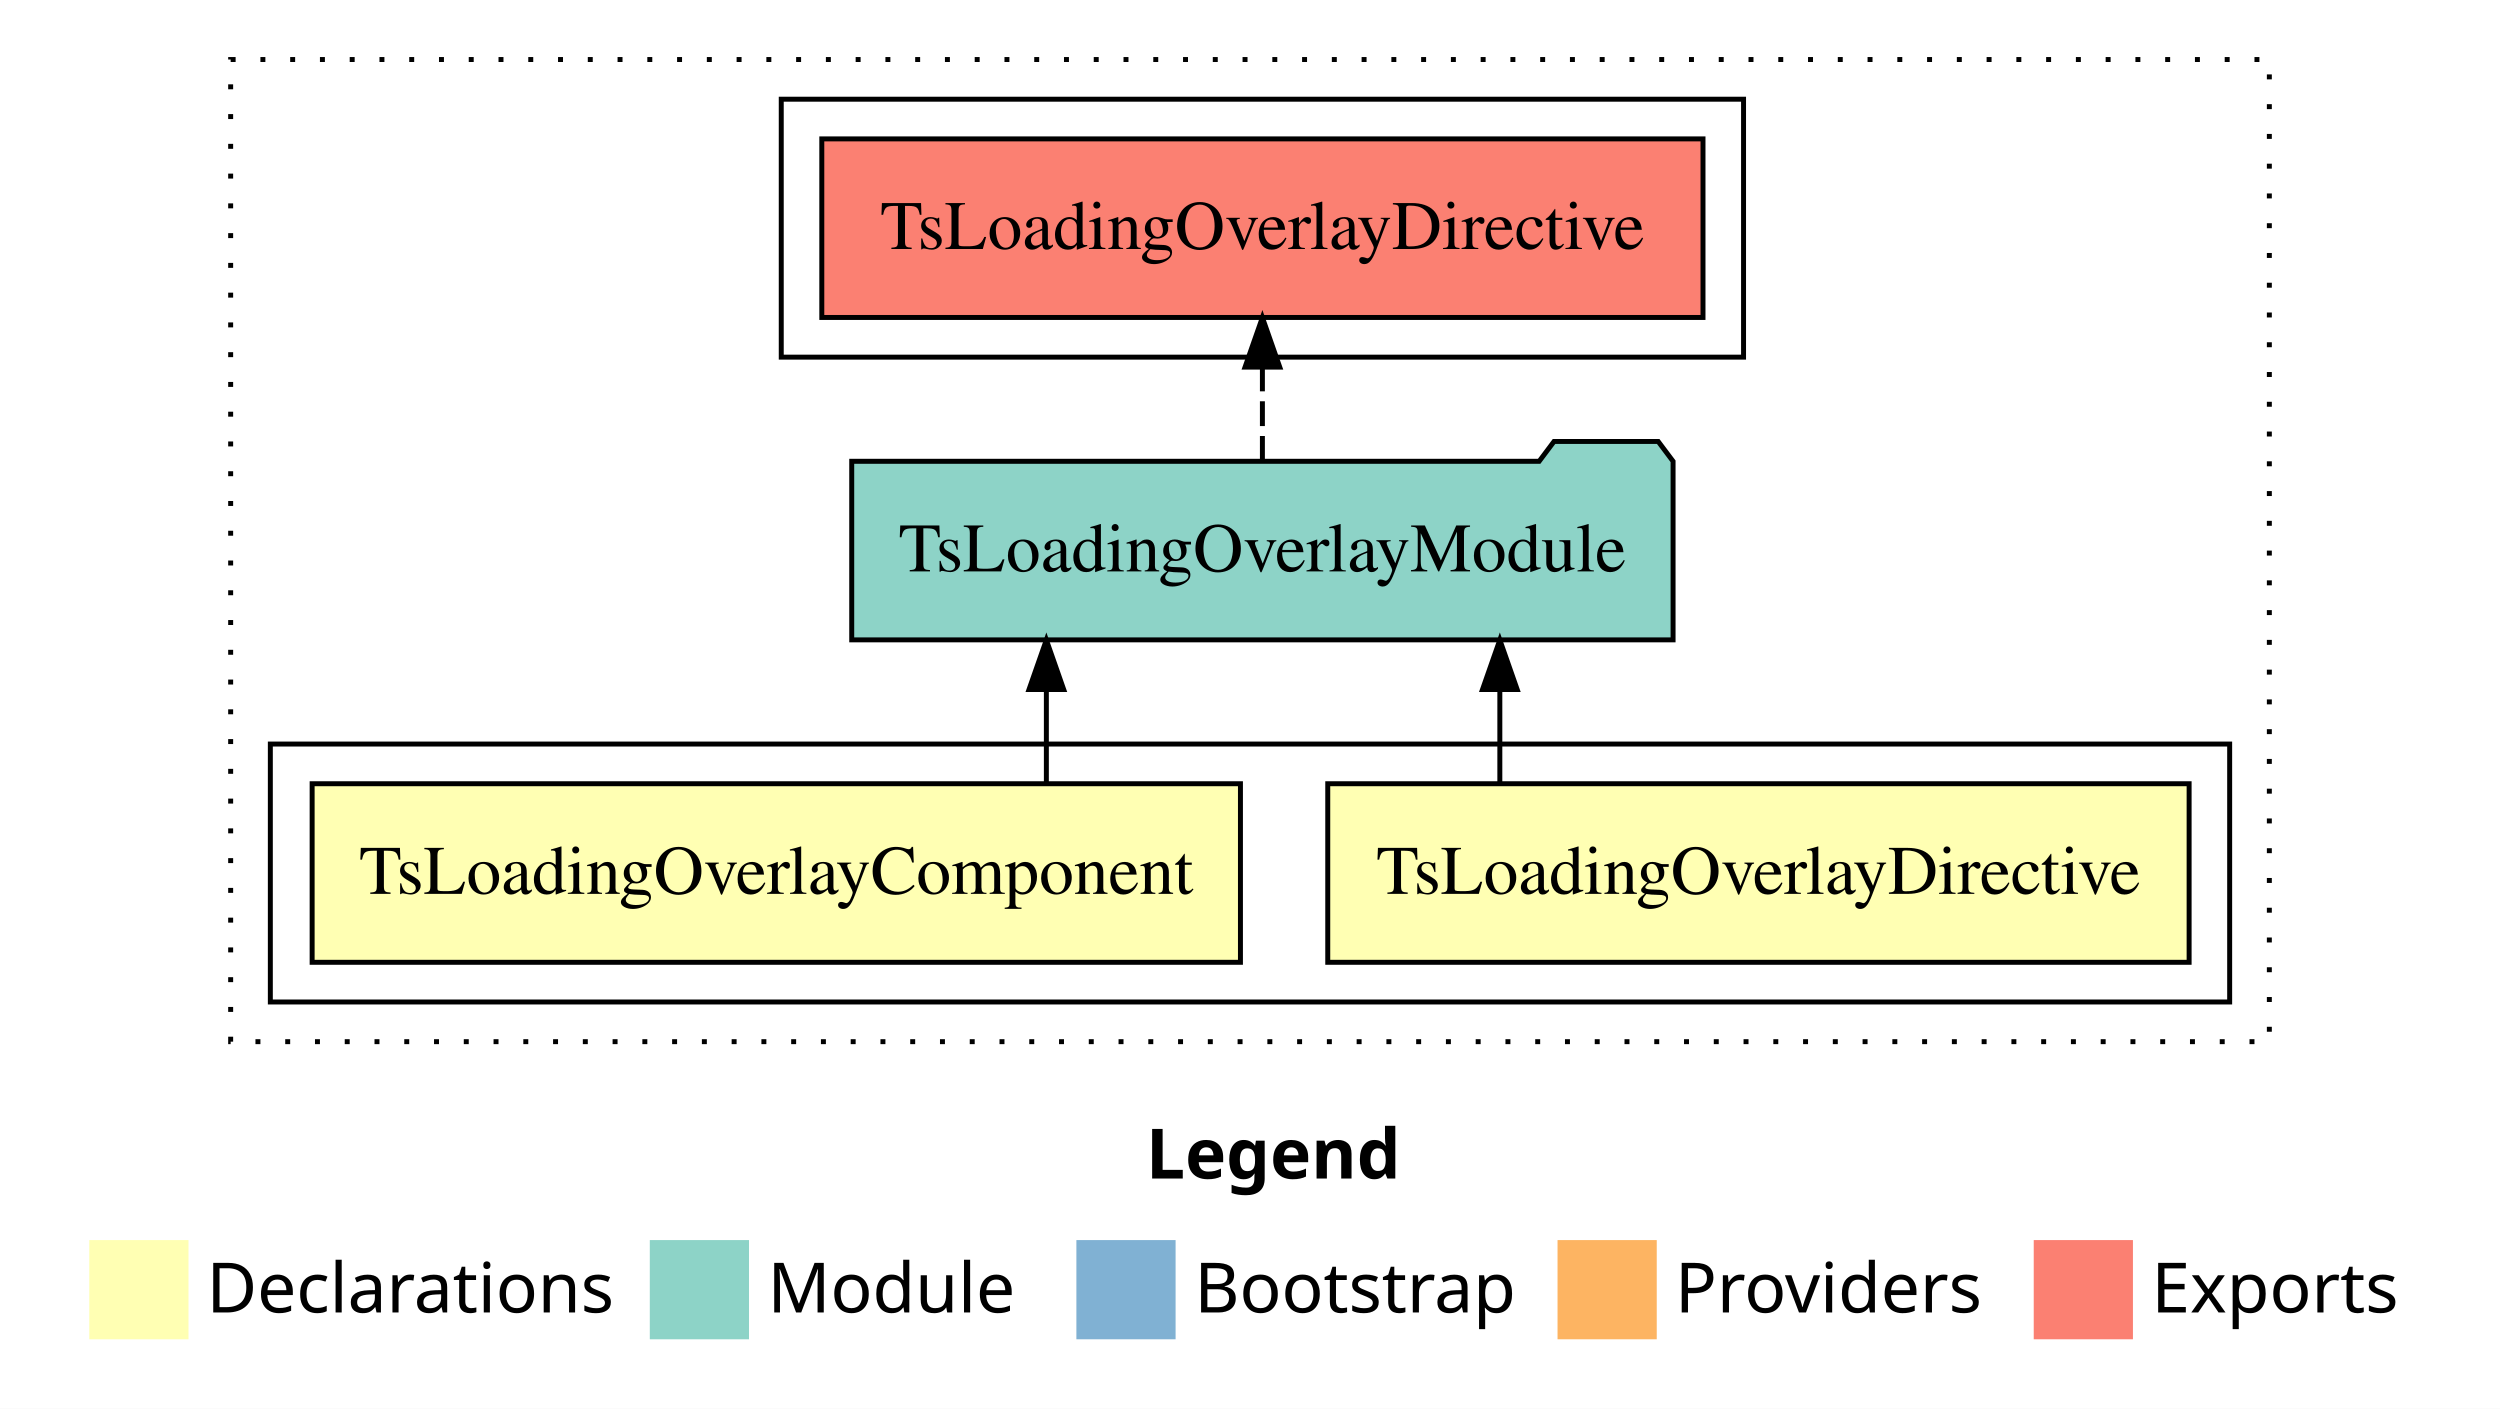
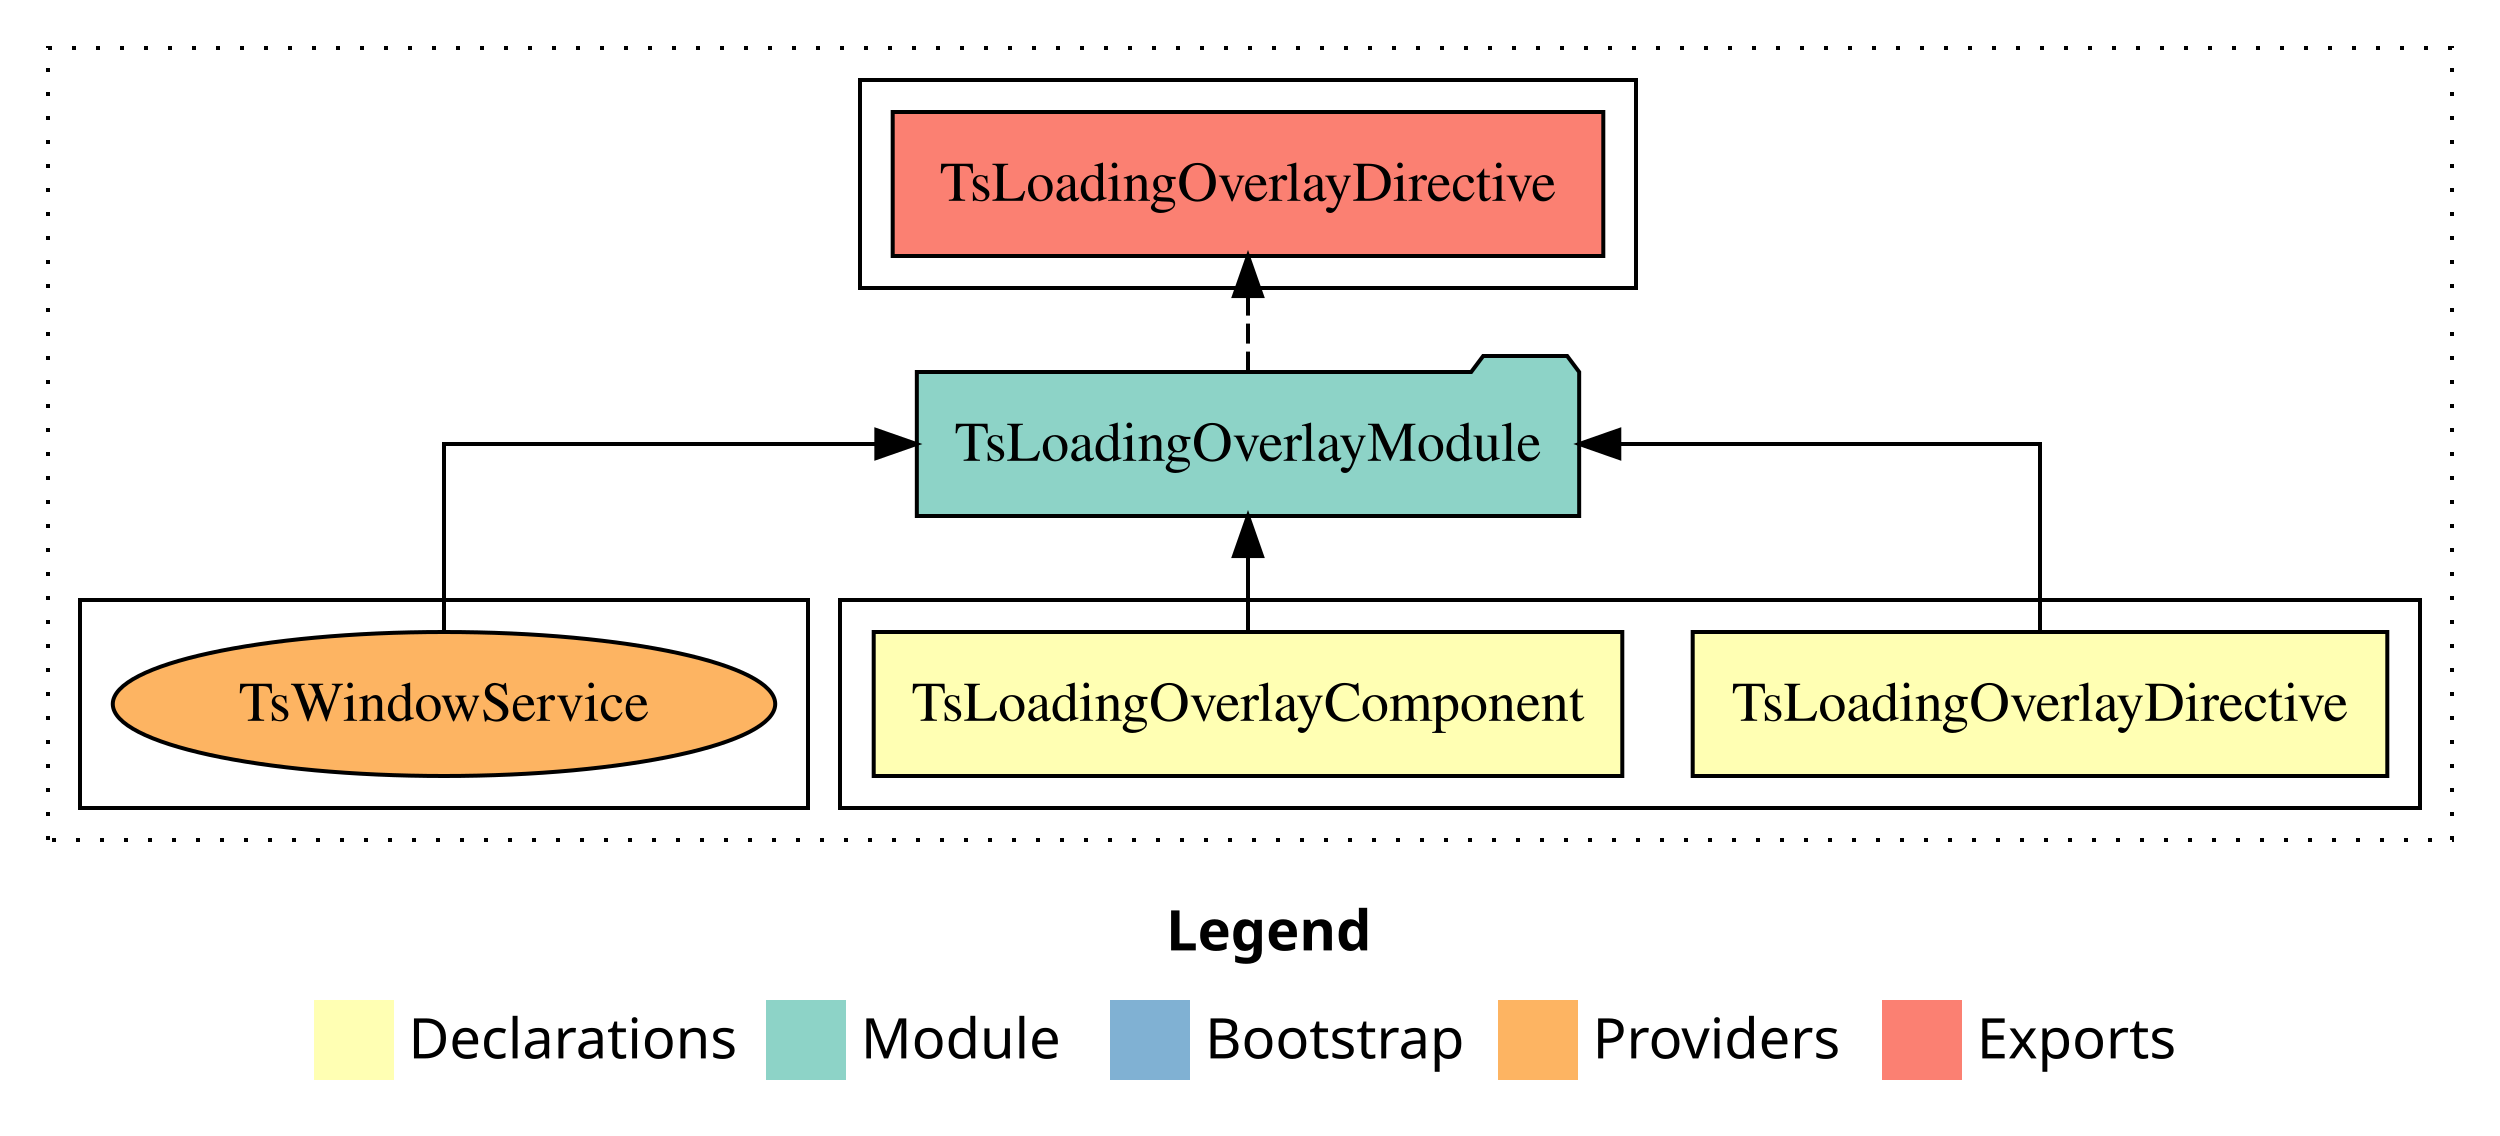
- <svg xmlns="http://www.w3.org/2000/svg" width="504pt" height="284pt" viewBox="0.00 0.00 504.00 284.00">
+ <svg xmlns="http://www.w3.org/2000/svg" width="625pt" height="284pt" viewBox="0.00 0.00 625.00 284.00">
  <g id="graph0" class="graph" transform="scale(1 1) rotate(0) translate(4 280)">
-     <polygon fill="#ffffff" stroke="transparent" points="-4,4 -4,-280 500,-280 500,4 -4,4" />
-     <text text-anchor="start" x="227.009" y="-42.4" font-family="sans-serif" font-weight="bold" font-size="14.00" fill="#000000">Legend</text>
-     <polygon fill="#ffffb3" stroke="transparent" points="14,-10 14,-30 34,-30 34,-10 14,-10" />
-     <text text-anchor="start" x="37.629" y="-15.4" font-family="sans-serif" font-size="14.00" fill="#000000">  Declarations</text>
-     <polygon fill="#8dd3c7" stroke="transparent" points="127,-10 127,-30 147,-30 147,-10 127,-10" />
-     <text text-anchor="start" x="150.725" y="-15.4" font-family="sans-serif" font-size="14.00" fill="#000000">  Module</text>
-     <polygon fill="#80b1d3" stroke="transparent" points="213,-10 213,-30 233,-30 233,-10 213,-10" />
-     <text text-anchor="start" x="236.781" y="-15.4" font-family="sans-serif" font-size="14.00" fill="#000000">  Bootstrap</text>
-     <polygon fill="#fdb462" stroke="transparent" points="310,-10 310,-30 330,-30 330,-10 310,-10" />
-     <text text-anchor="start" x="333.673" y="-15.4" font-family="sans-serif" font-size="14.00" fill="#000000">  Providers</text>
-     <polygon fill="#fb8072" stroke="transparent" points="406,-10 406,-30 426,-30 426,-10 406,-10" />
-     <text text-anchor="start" x="429.726" y="-15.4" font-family="sans-serif" font-size="14.00" fill="#000000">  Exports</text>
+     <polygon fill="#ffffff" stroke="transparent" points="-4,4 -4,-280 621,-280 621,4 -4,4" />
+     <text text-anchor="start" x="287.509" y="-42.4" font-family="sans-serif" font-weight="bold" font-size="14.00" fill="#000000">Legend</text>
+     <polygon fill="#ffffb3" stroke="transparent" points="74.5,-10 74.5,-30 94.5,-30 94.5,-10 74.5,-10" />
+     <text text-anchor="start" x="98.129" y="-15.4" font-family="sans-serif" font-size="14.00" fill="#000000">  Declarations</text>
+     <polygon fill="#8dd3c7" stroke="transparent" points="187.5,-10 187.5,-30 207.5,-30 207.5,-10 187.5,-10" />
+     <text text-anchor="start" x="211.225" y="-15.4" font-family="sans-serif" font-size="14.00" fill="#000000">  Module</text>
+     <polygon fill="#80b1d3" stroke="transparent" points="273.5,-10 273.5,-30 293.5,-30 293.5,-10 273.5,-10" />
+     <text text-anchor="start" x="297.281" y="-15.4" font-family="sans-serif" font-size="14.00" fill="#000000">  Bootstrap</text>
+     <polygon fill="#fdb462" stroke="transparent" points="370.5,-10 370.5,-30 390.5,-30 390.5,-10 370.5,-10" />
+     <text text-anchor="start" x="394.173" y="-15.4" font-family="sans-serif" font-size="14.00" fill="#000000">  Providers</text>
+     <polygon fill="#fb8072" stroke="transparent" points="466.5,-10 466.5,-30 486.5,-30 486.5,-10 466.5,-10" />
+     <text text-anchor="start" x="490.226" y="-15.4" font-family="sans-serif" font-size="14.00" fill="#000000">  Exports</text>
    <g id="clust1" class="cluster">
-       <polygon fill="none" stroke="#000000" stroke-dasharray="1,5" points="42.5,-70 42.5,-268 453.5,-268 453.5,-70 42.5,-70" />
+       <polygon fill="none" stroke="#000000" stroke-dasharray="1,5" points="8,-70 8,-268 609,-268 609,-70 8,-70" />
    </g>
    <g id="clust2" class="cluster">
-       <polygon fill="none" stroke="#000000" points="50.5,-78 50.5,-130 445.5,-130 445.5,-78 50.5,-78" />
+       <polygon fill="none" stroke="#000000" points="206,-78 206,-130 601,-130 601,-78 206,-78" />
    </g>
    <g id="clust6" class="cluster">
-       <polygon fill="none" stroke="#000000" points="153.5,-208 153.5,-260 347.5,-260 347.5,-208 153.5,-208" />
+       <polygon fill="none" stroke="#000000" points="211,-208 211,-260 405,-260 405,-208 211,-208" />
+     </g>
+     <g id="clust8" class="cluster">
+       <polygon fill="none" stroke="#000000" points="16,-78 16,-130 198,-130 198,-78 16,-78" />
    </g>
    <g id="node1" class="node">
-       <polygon fill="#ffffb3" stroke="#000000" points="437.325,-122 263.675,-122 263.675,-86 437.325,-86 437.325,-122" />
-       <text text-anchor="middle" x="350.5" y="-99.8" font-family="Times,serif" font-size="14.00" fill="#000000">TsLoadingOverlayDirective</text>
+       <polygon fill="#ffffb3" stroke="#000000" points="592.825,-122 419.175,-122 419.175,-86 592.825,-86 592.825,-122" />
+       <text text-anchor="middle" x="506" y="-99.8" font-family="Times,serif" font-size="14.00" fill="#000000">TsLoadingOverlayDirective</text>
    </g>
    <g id="node3" class="node">
-       <polygon fill="#8dd3c7" stroke="#000000" points="333.292,-187 330.292,-191 309.292,-191 306.292,-187 167.708,-187 167.708,-151 333.292,-151 333.292,-187" />
-       <text text-anchor="middle" x="250.5" y="-164.8" font-family="Times,serif" font-size="14.00" fill="#000000">TsLoadingOverlayModule</text>
+       <polygon fill="#8dd3c7" stroke="#000000" points="390.792,-187 387.792,-191 366.792,-191 363.792,-187 225.208,-187 225.208,-151 390.792,-151 390.792,-187" />
+       <text text-anchor="middle" x="308" y="-164.8" font-family="Times,serif" font-size="14.00" fill="#000000">TsLoadingOverlayModule</text>
    </g>
    <g id="edge1" class="edge">
-       <path fill="none" stroke="#000000" d="M298.367,-122.106C298.367,-122.106 298.367,-140.991 298.367,-140.991" />
-       <polygon fill="#000000" stroke="#000000" points="294.867,-140.991 298.367,-150.991 301.867,-140.991 294.867,-140.991" />
+       <path fill="none" stroke="#000000" d="M506,-122.106C506,-141.339 506,-169 506,-169 506,-169 400.823,-169 400.823,-169" />
+       <polygon fill="#000000" stroke="#000000" points="400.823,-165.5 390.823,-169 400.822,-172.5 400.823,-165.5" />
    </g>
    <g id="node2" class="node">
-       <polygon fill="#ffffb3" stroke="#000000" points="246.074,-122 58.926,-122 58.926,-86 246.074,-86 246.074,-122" />
-       <text text-anchor="middle" x="152.5" y="-99.8" font-family="Times,serif" font-size="14.00" fill="#000000">TsLoadingOverlayComponent</text>
+       <polygon fill="#ffffb3" stroke="#000000" points="401.574,-122 214.426,-122 214.426,-86 401.574,-86 401.574,-122" />
+       <text text-anchor="middle" x="308" y="-99.8" font-family="Times,serif" font-size="14.00" fill="#000000">TsLoadingOverlayComponent</text>
    </g>
    <g id="edge2" class="edge">
-       <path fill="none" stroke="#000000" d="M206.946,-122.106C206.946,-122.106 206.946,-140.991 206.946,-140.991" />
-       <polygon fill="#000000" stroke="#000000" points="203.446,-140.991 206.946,-150.991 210.446,-140.991 203.446,-140.991" />
+       <path fill="none" stroke="#000000" d="M308,-122.106C308,-122.106 308,-140.991 308,-140.991" />
+       <polygon fill="#000000" stroke="#000000" points="304.5,-140.991 308,-150.991 311.5,-140.991 304.5,-140.991" />
    </g>
    <g id="node4" class="node">
-       <polygon fill="#fb8072" stroke="#000000" points="339.325,-252 161.675,-252 161.675,-216 339.325,-216 339.325,-252" />
-       <text text-anchor="middle" x="250.5" y="-229.8" font-family="Times,serif" font-size="14.00" fill="#000000">TsLoadingOverlayDirective </text>
+       <polygon fill="#fb8072" stroke="#000000" points="396.825,-252 219.175,-252 219.175,-216 396.825,-216 396.825,-252" />
+       <text text-anchor="middle" x="308" y="-229.8" font-family="Times,serif" font-size="14.00" fill="#000000">TsLoadingOverlayDirective </text>
    </g>
    <g id="edge3" class="edge">
-       <path fill="none" stroke="#000000" stroke-dasharray="5,2" d="M250.5,-187.106C250.5,-187.106 250.5,-205.991 250.5,-205.991" />
-       <polygon fill="#000000" stroke="#000000" points="247,-205.991 250.5,-215.991 254,-205.991 247,-205.991" />
+       <path fill="none" stroke="#000000" stroke-dasharray="5,2" d="M308,-187.106C308,-187.106 308,-205.991 308,-205.991" />
+       <polygon fill="#000000" stroke="#000000" points="304.5,-205.991 308,-215.991 311.5,-205.991 304.5,-205.991" />
+     </g>
+     <g id="node5" class="node">
+       <ellipse fill="#fdb462" stroke="#000000" cx="107" cy="-104" rx="82.805" ry="18" />
+       <text text-anchor="middle" x="107" y="-99.8" font-family="Times,serif" font-size="14.00" fill="#000000">TsWindowService</text>
+     </g>
+     <g id="edge4" class="edge">
+       <path fill="none" stroke="#000000" d="M107,-122.106C107,-141.339 107,-169 107,-169 107,-169 215.085,-169 215.085,-169" />
+       <polygon fill="#000000" stroke="#000000" points="215.085,-172.5 225.085,-169 215.085,-165.5 215.085,-172.5" />
    </g>
  </g>
</svg>
